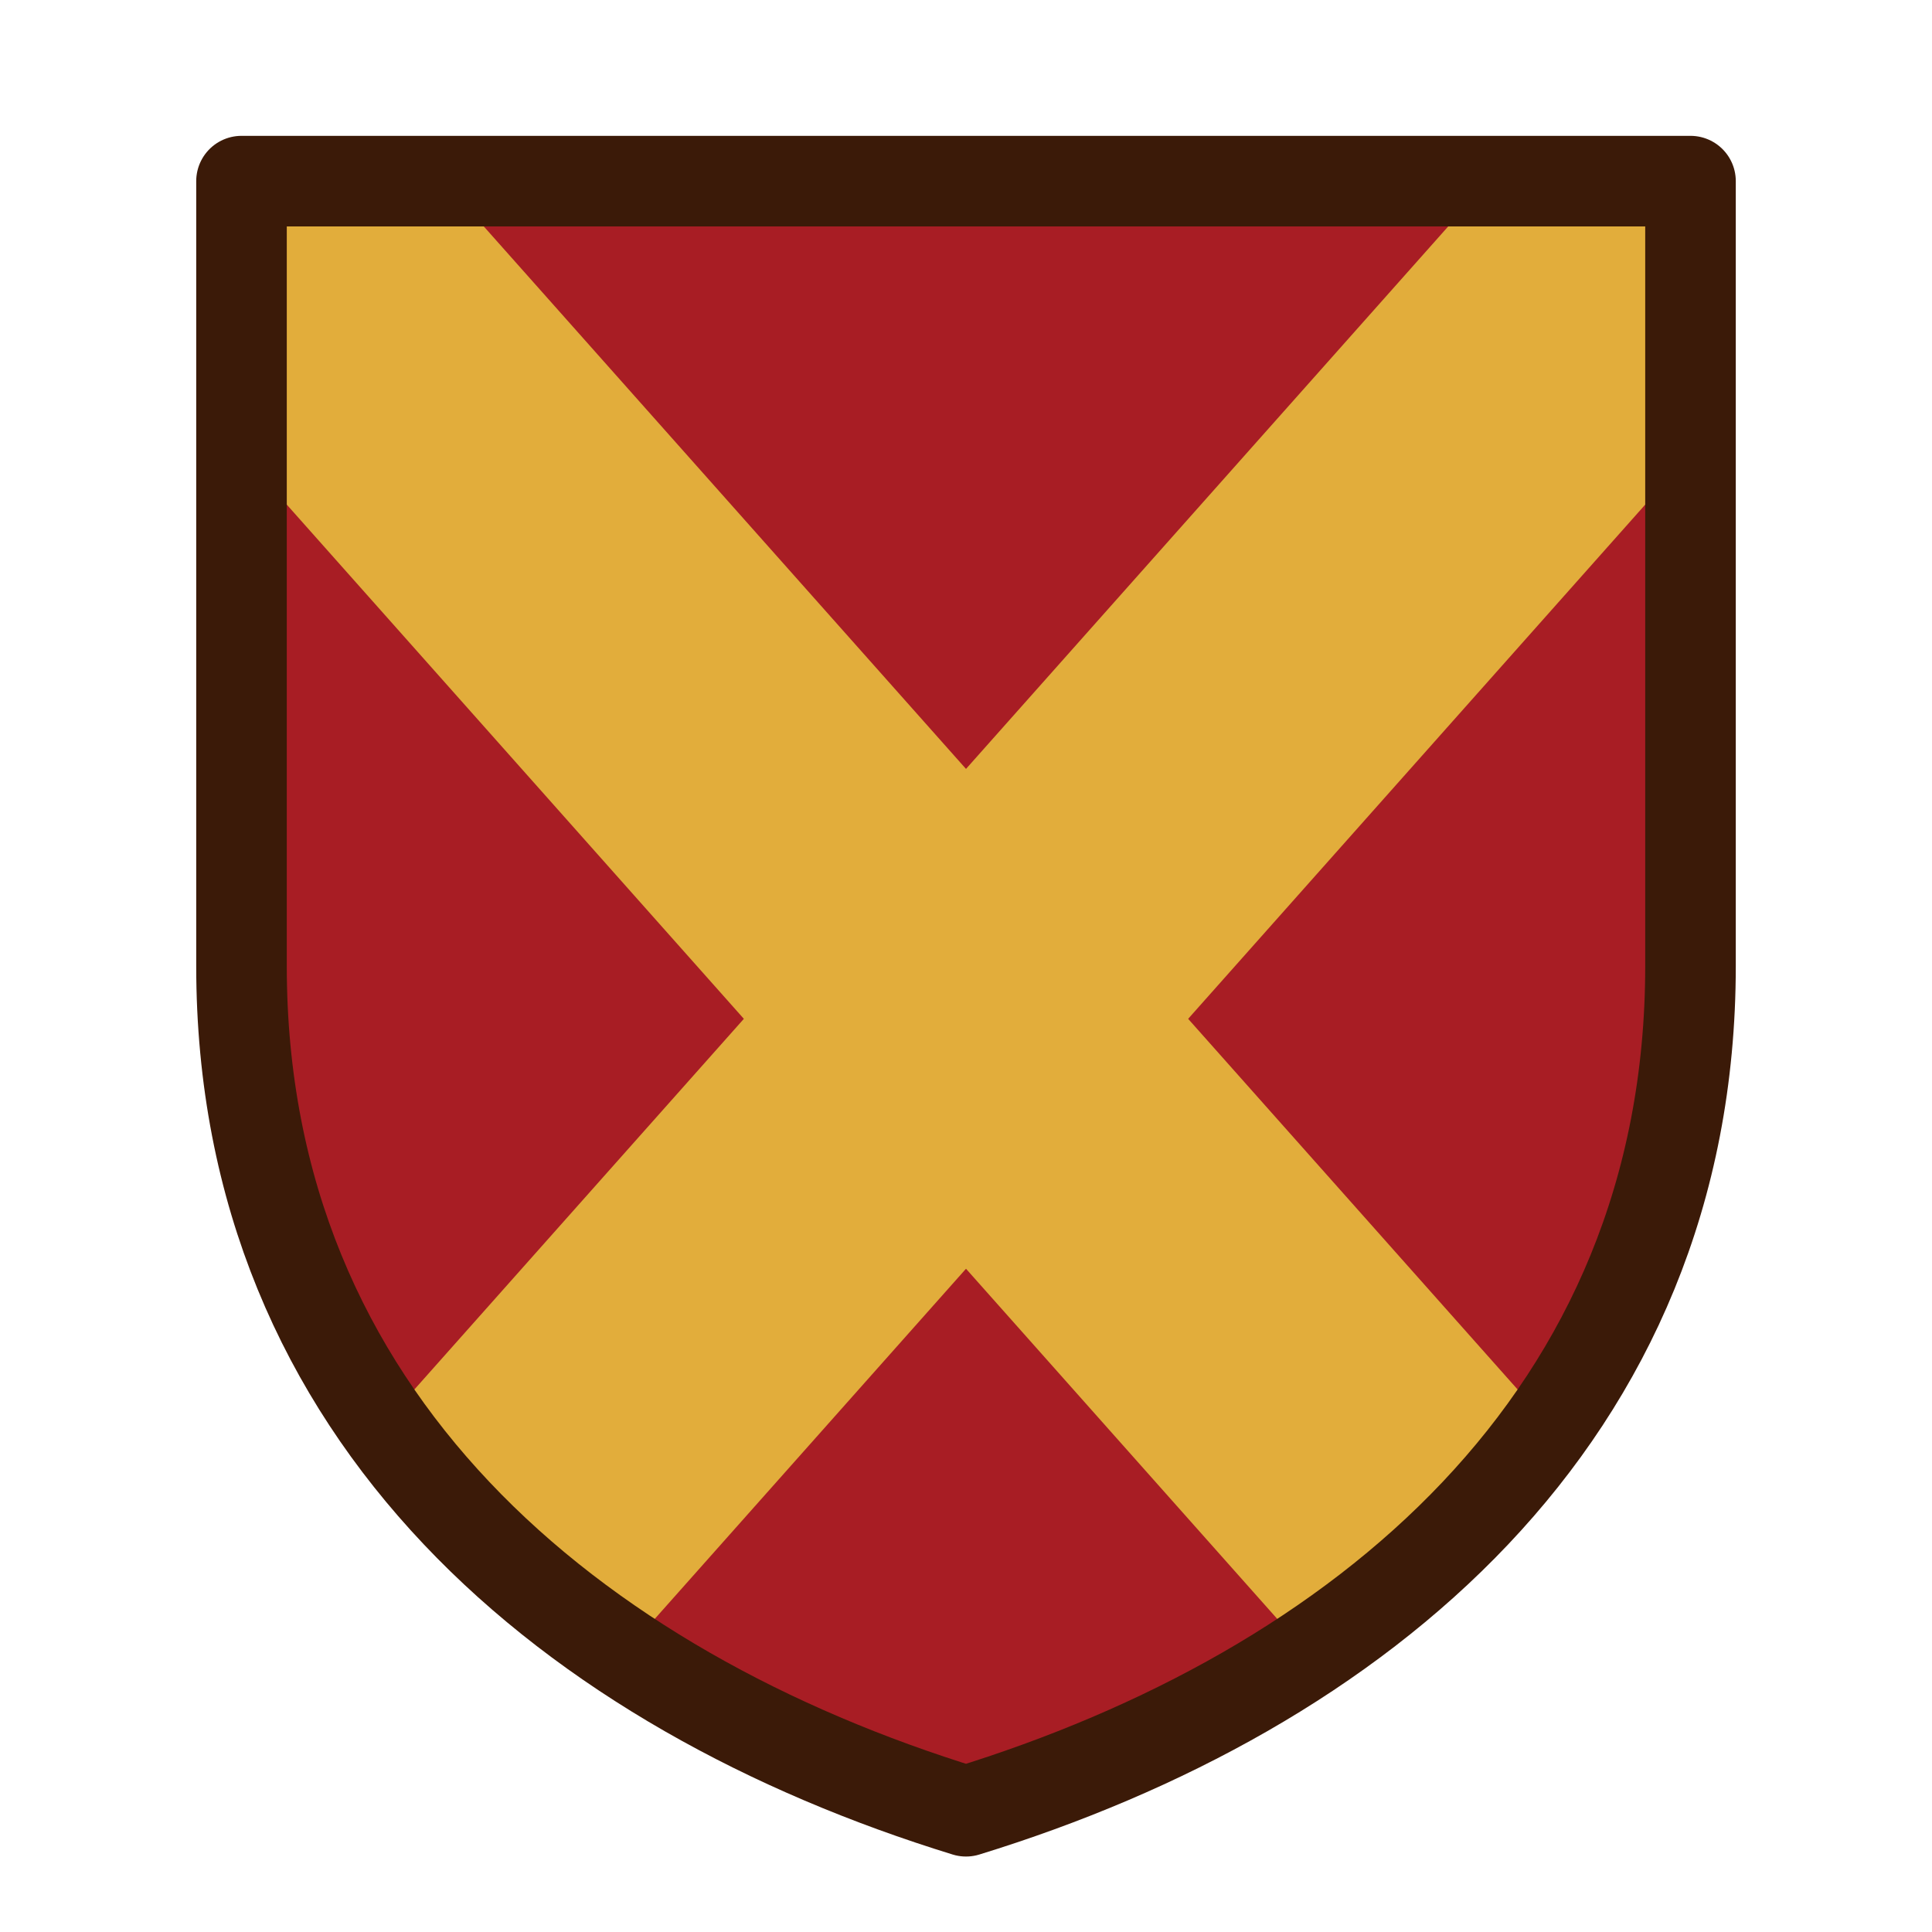
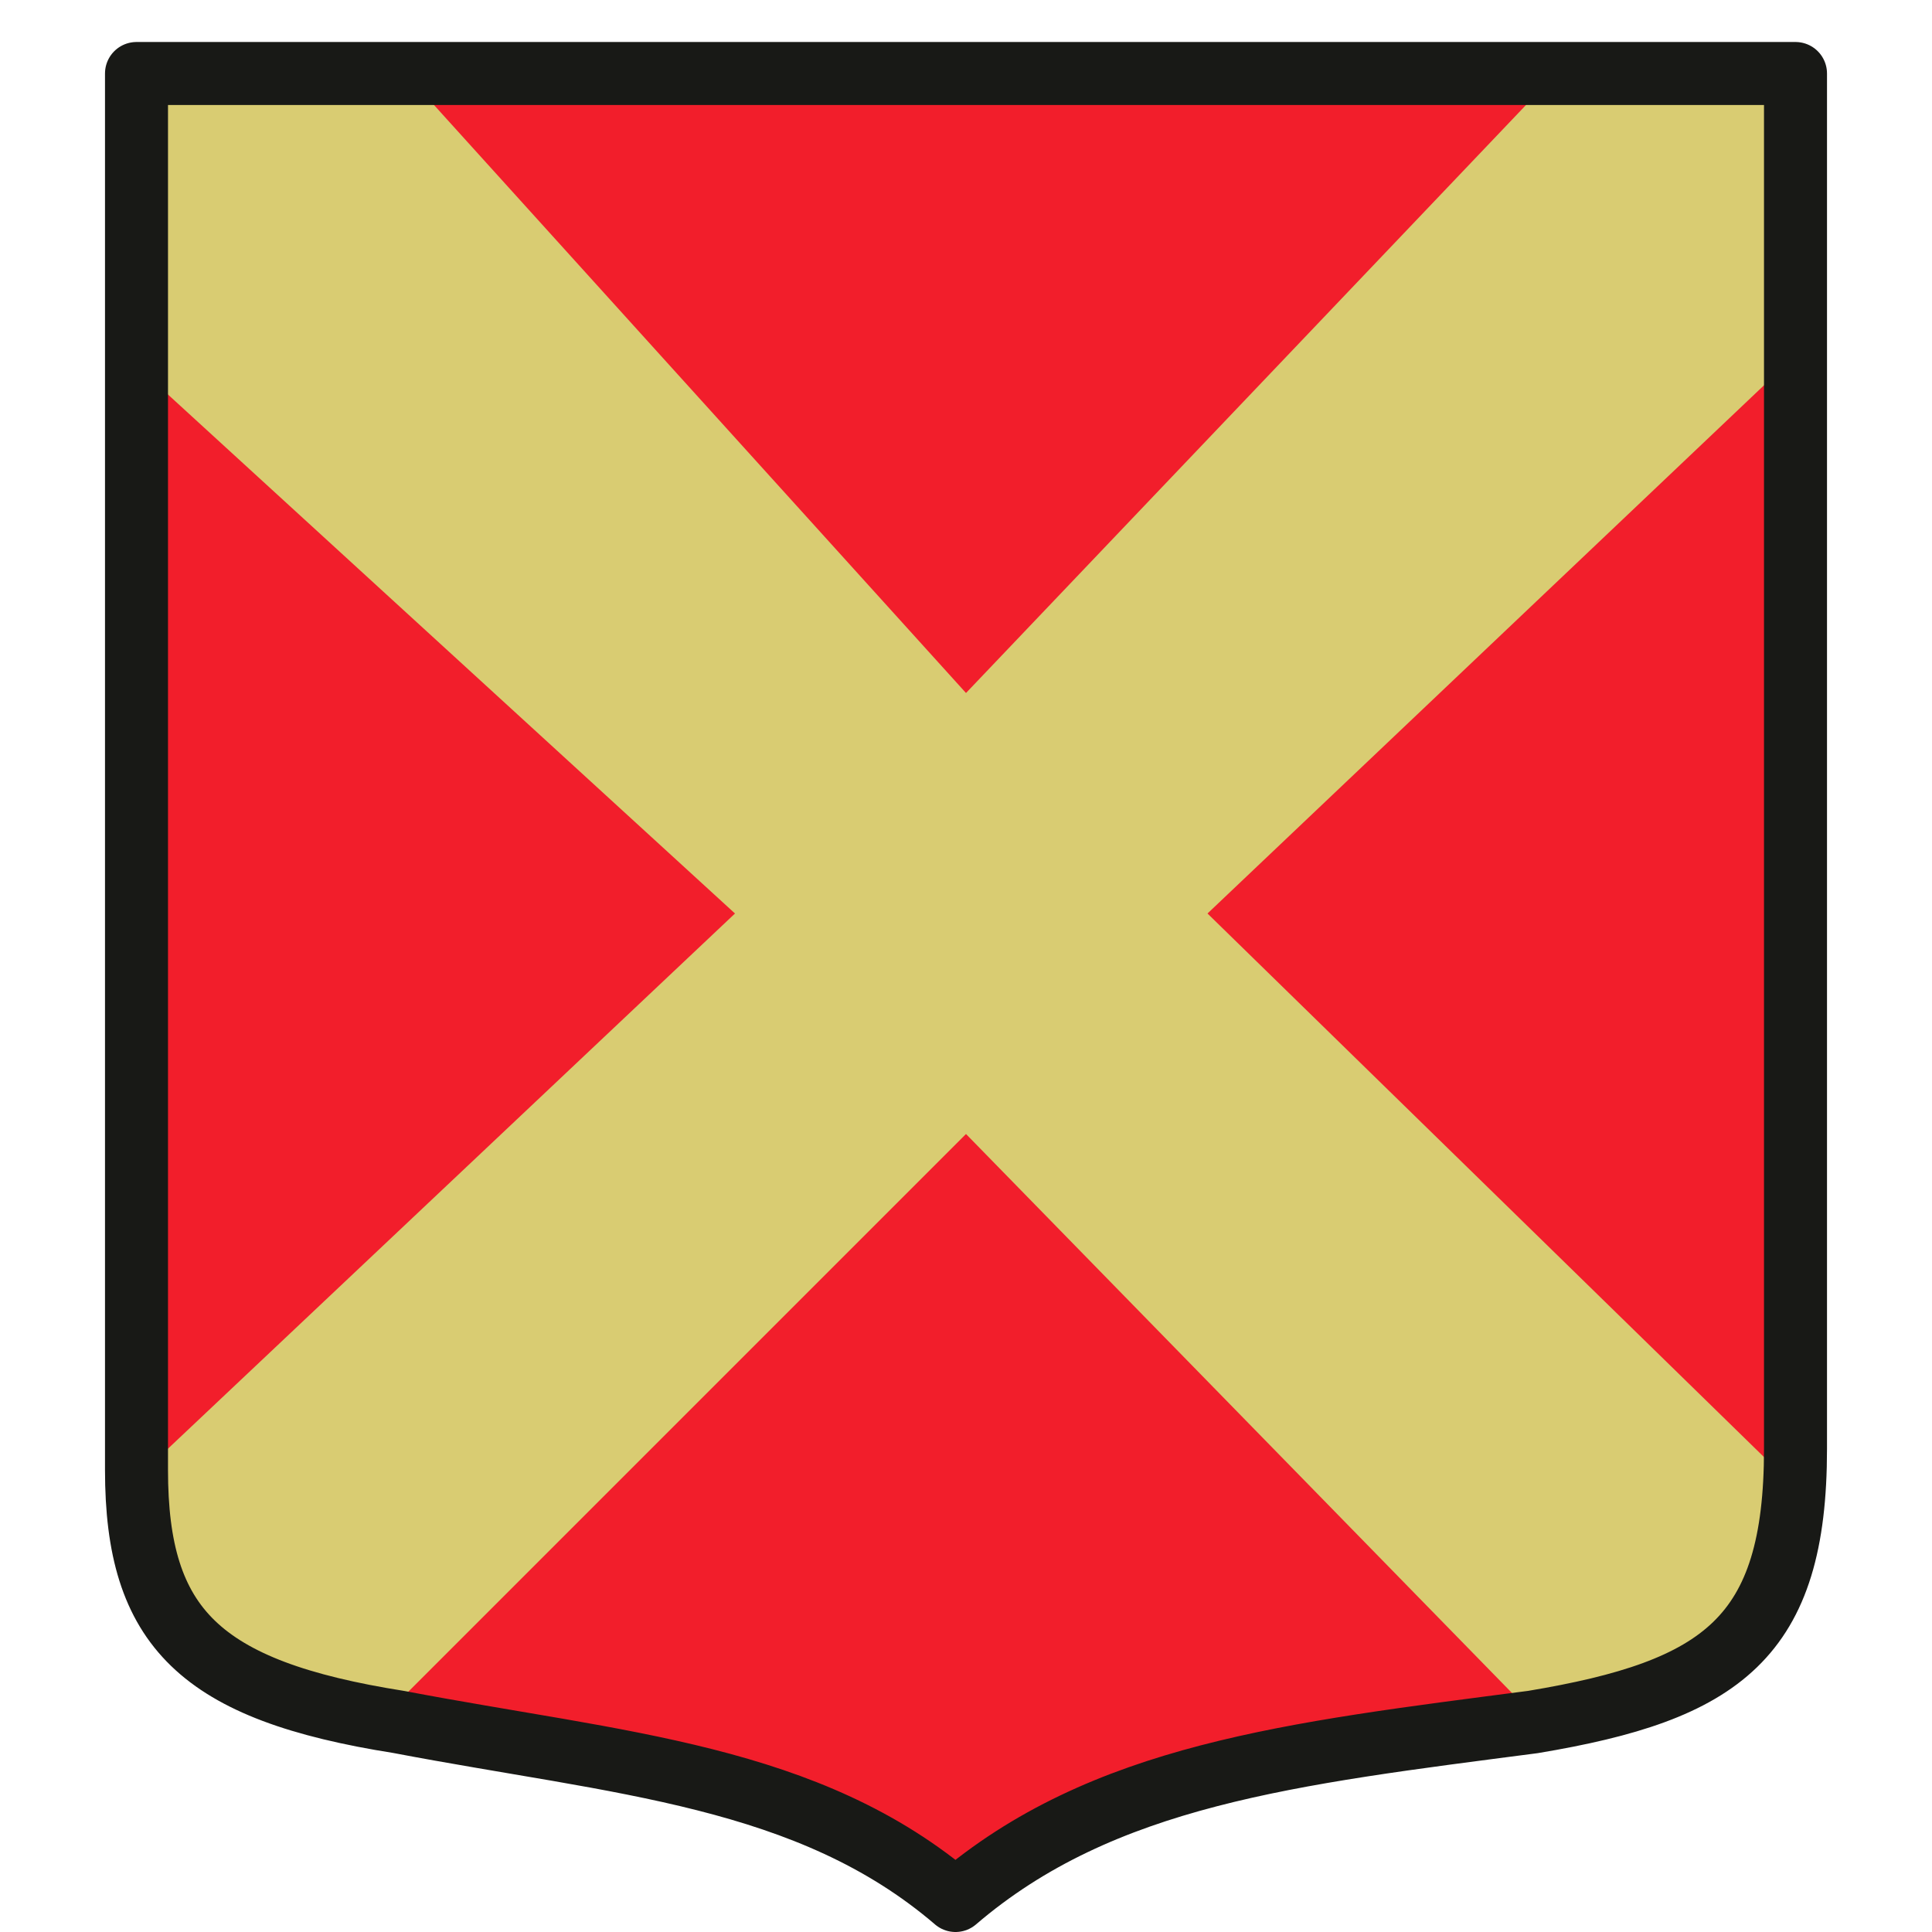
- <svg xmlns="http://www.w3.org/2000/svg" viewBox="0 0 64 64">
-   <clipPath id="c">
-     <path d="M8,6 H56 V32 C56,47 45,56 32,60 C19,56 8,47 8,32 Z" />
-   </clipPath>
-   <path d="M8,6 H56 V32 C56,47 45,56 32,60 C19,56 8,47 8,32 Z" fill="#a81d24" />
-   <g clip-path="url(#c)" stroke="#e2ad3b" stroke-width="11">
-     <path d="M2,0 L66,72" />
-     <path d="M62,0 L-2,72" />
-   </g>
-   <path d="M8,6 H56 V32 C56,47 45,56 32,60 C19,56 8,47 8,32 Z" fill="none" stroke="#3b1a08" stroke-width="3" stroke-linejoin="round" />
+ <svg xmlns="http://www.w3.org/2000/svg" viewBox="79 171 184 184">
+   <defs>
+     <path id="s" d="M92 178 H250 V309 C250 327 243 332 225 335 C202 338 184 340 170 352 C156 340 138 339 117 335 C98 332 92 326 92 311 Z" />
+     <clipPath id="c">
+       <use href="#s" />
+     </clipPath>
+   </defs>
+   <use href="#s" fill="#f21e2b" />
+   <path clip-path="url(#c)" d="M90 174 H114 L171 237 L231 174 H253 V202 L194 258 L280 342 L255 365 L171 279 L85 365 L60 342 L149 258 L90 204 Z" fill="#d9cc72" />
+   <use href="#s" fill="none" stroke="#181916" stroke-width="6" stroke-linejoin="round" />
</svg>
